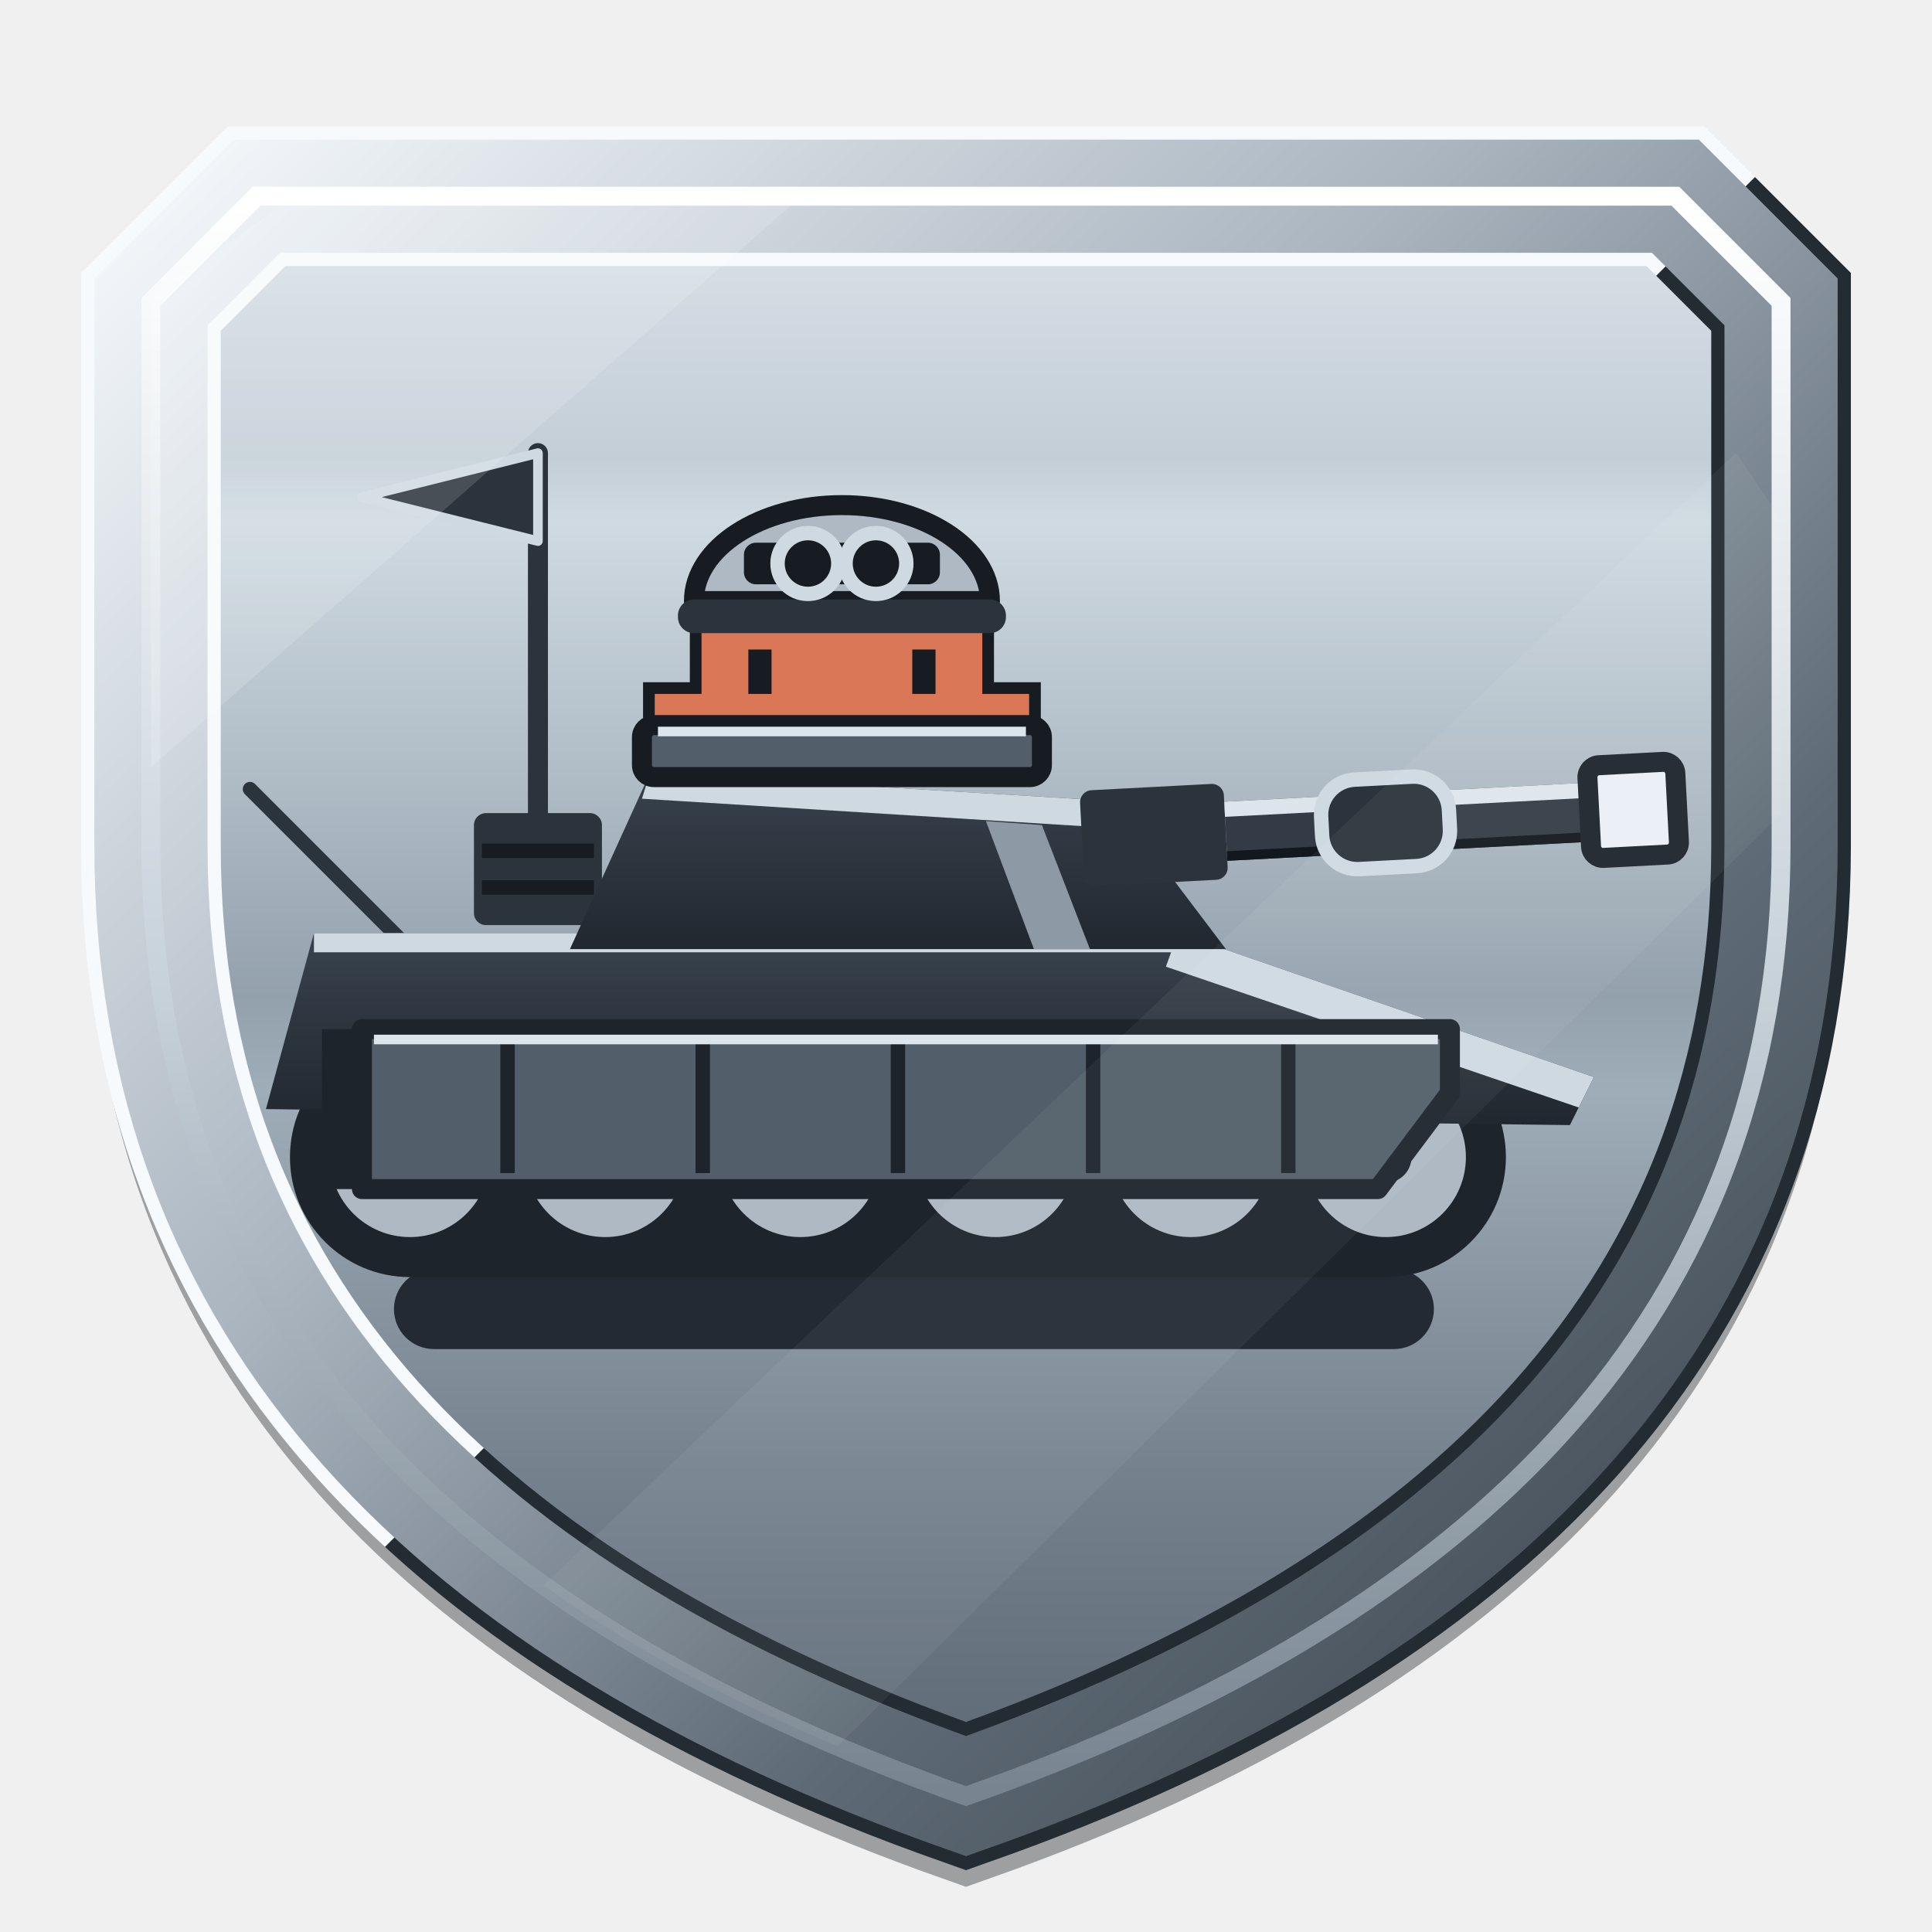
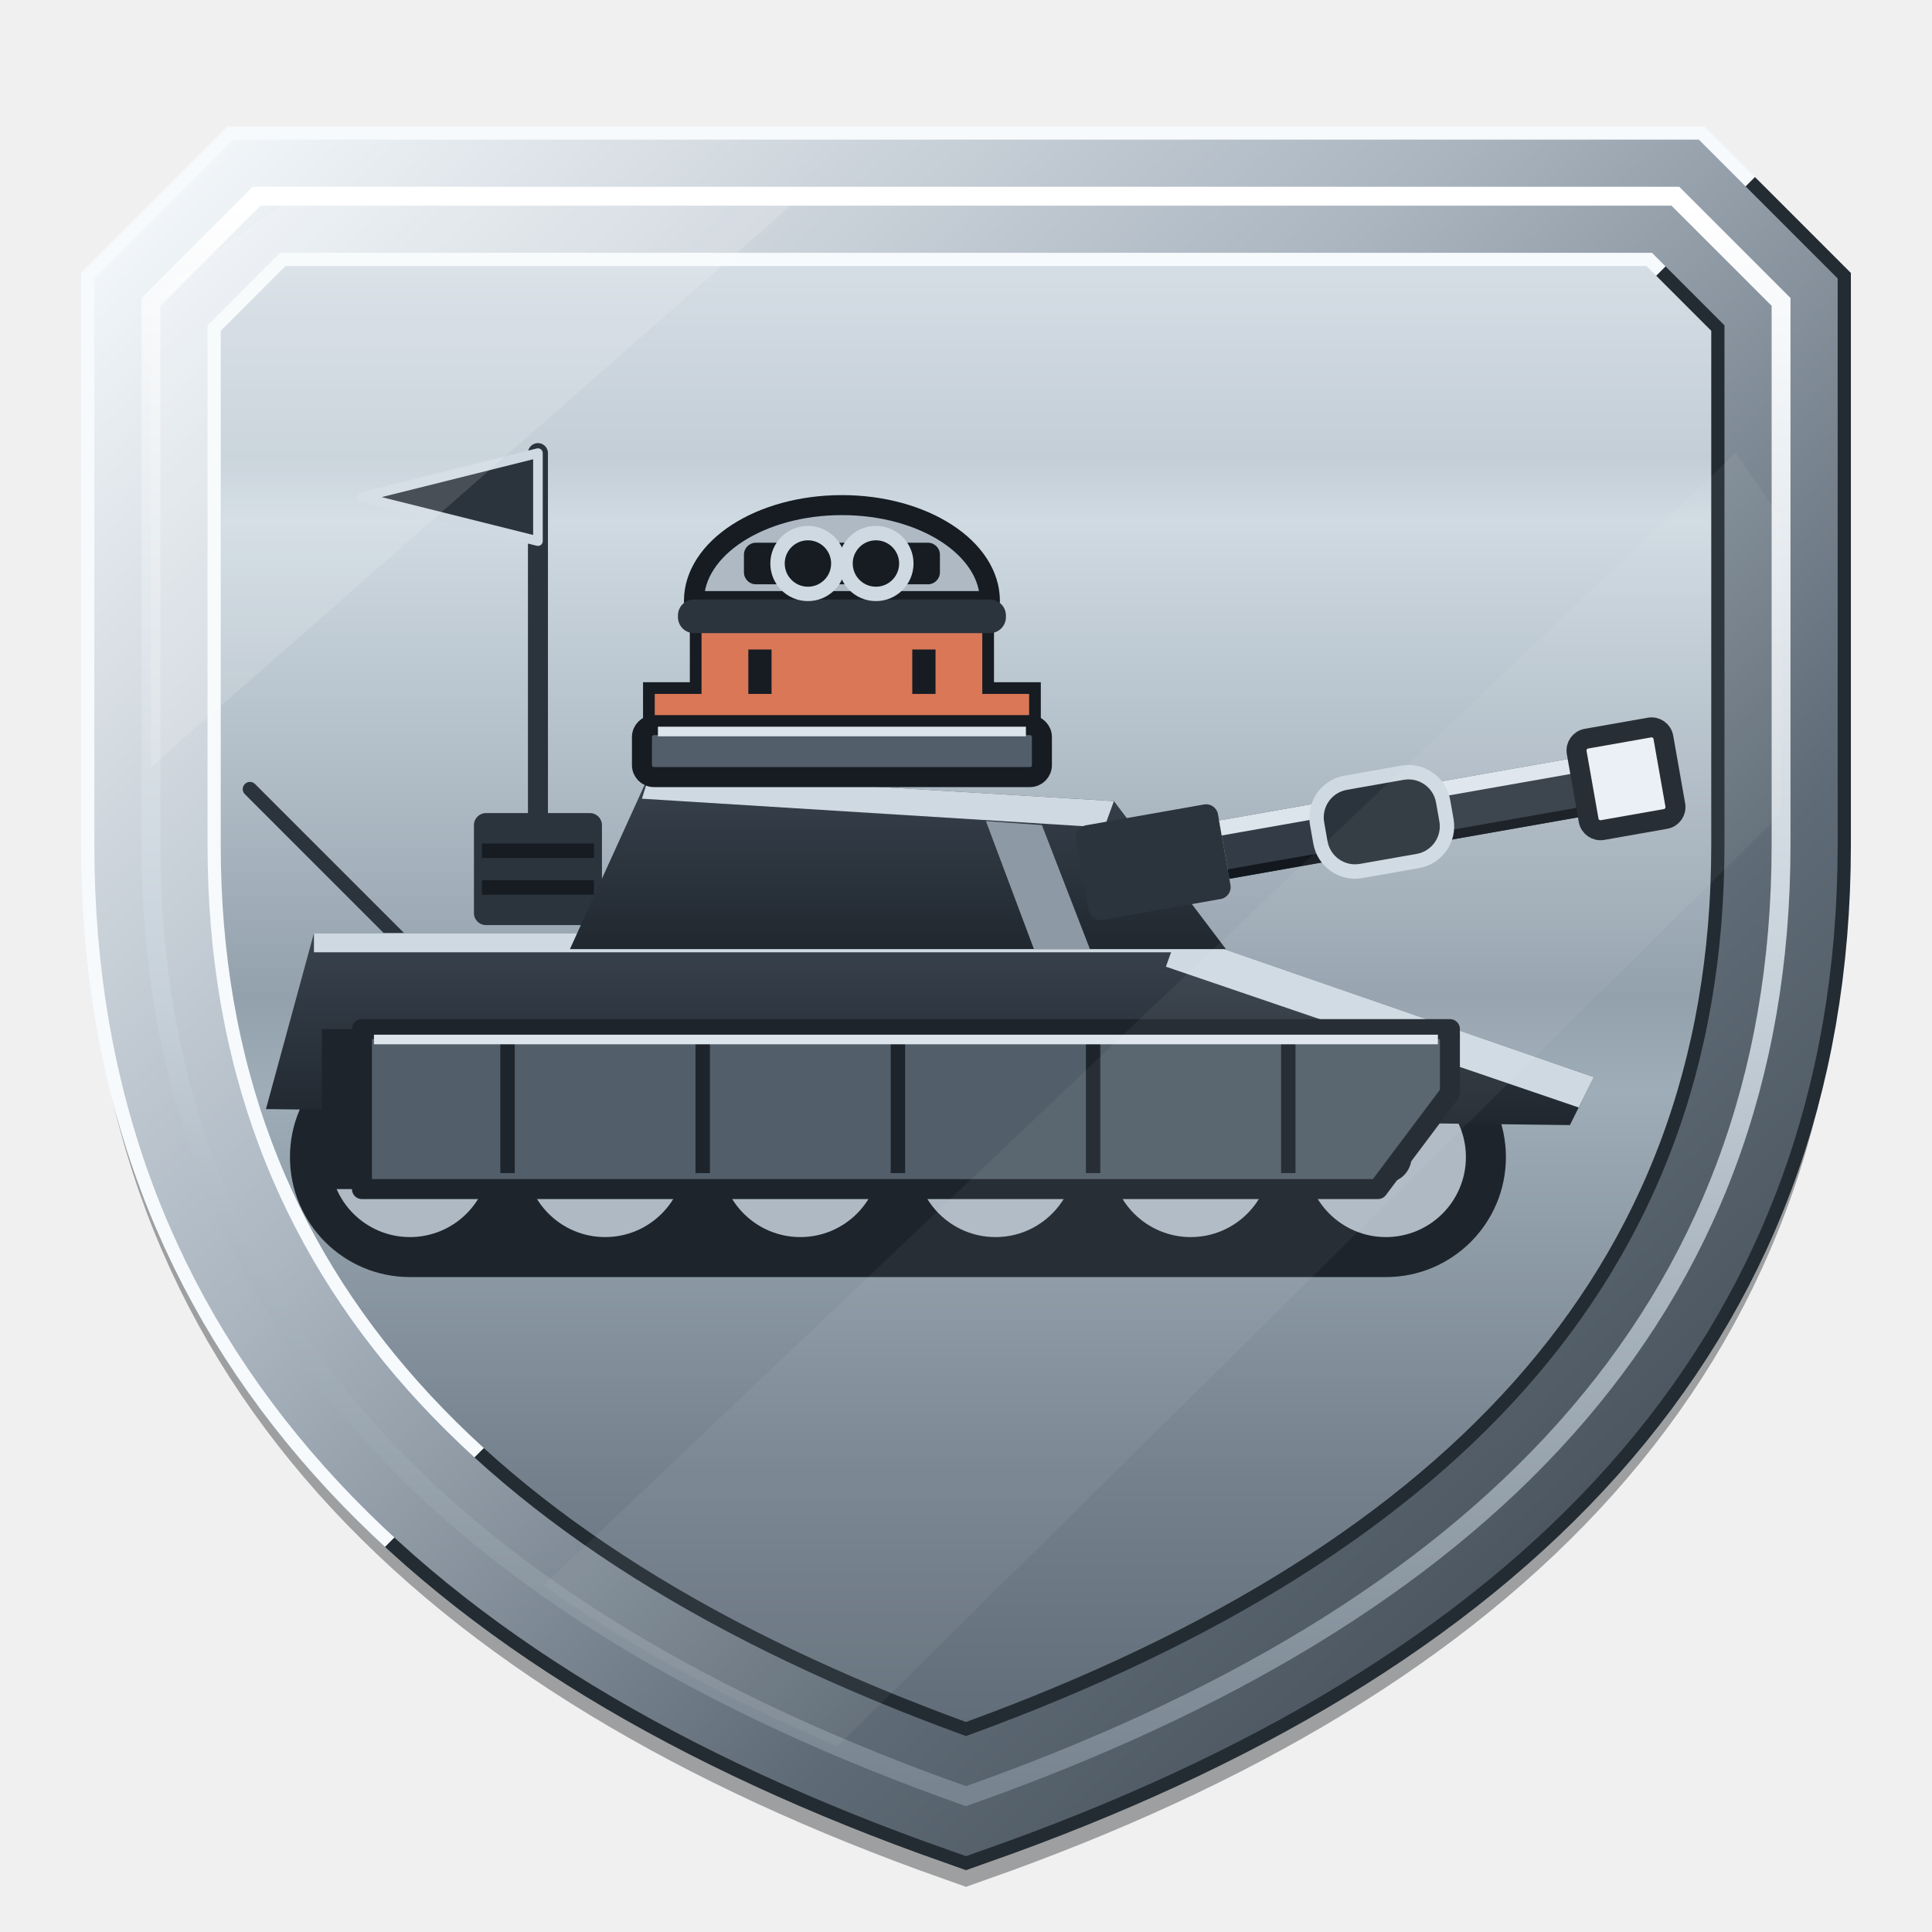
<svg xmlns="http://www.w3.org/2000/svg" viewBox="0 0 256 256" role="img" aria-label="Claude of Tanks — embossed metal crest: Claude Code commander in a tank">
  <defs>
    <clipPath id="cotHatchClipM">
      <rect x="70" y="26" width="68" height="44" />
    </clipPath>
    <clipPath id="cotShieldClipM">
      <path d="M34 26 H222 L236 40 V112 C236 174 196 214 128 238 C60 214 20 174 20 112 V40 Z" />
    </clipPath>
    <clipPath id="cotLightHalfM">
      <path d="M-20 -20 H276 L-20 276 Z" />
    </clipPath>
    <clipPath id="cotDarkHalfM">
      <path d="M276 -20 V276 H-20 Z" />
    </clipPath>
    <linearGradient id="cotFieldSteelM" x1="0" y1="0" x2="0" y2="1">
      <stop offset="0" stop-color="#dbe2e9" />
      <stop offset=".16" stop-color="#c3ced7" />
      <stop offset=".2" stop-color="#cfdae2" />
      <stop offset=".44" stop-color="#a0adb8" />
      <stop offset=".5" stop-color="#93a1ad" />
      <stop offset=".56" stop-color="#9fadb8" />
      <stop offset=".8" stop-color="#75828e" />
      <stop offset="1" stop-color="#5c6873" />
    </linearGradient>
    <linearGradient id="cotBandSteelM" x1="0" y1="0" x2="1" y2="1">
      <stop offset="0" stop-color="#f2f6f9" />
      <stop offset=".38" stop-color="#aab5c0" />
      <stop offset=".7" stop-color="#5e6a75" />
      <stop offset="1" stop-color="#39434c" />
    </linearGradient>
    <linearGradient id="cotGrooveM" x1="0" y1="0" x2="0" y2="1">
      <stop offset="0" stop-color="#ffffff" />
      <stop offset=".5" stop-color="#c6d1da" />
      <stop offset="1" stop-color="#78848f" />
    </linearGradient>
    <linearGradient id="cotHullM" x1="0" y1="0" x2="0" y2="1">
      <stop offset="0" stop-color="#39434e" />
      <stop offset="1" stop-color="#20272f" />
    </linearGradient>
  </defs>
  <path d="M34 26 H222 L236 40 V112 C236 174 196 214 128 238 C60 214 20 174 20 112 V40 Z" transform="translate(0 3)" fill="none" stroke="#05080b" stroke-width="17" stroke-linejoin="miter" opacity=".35" />
  <path d="M34 26 H222 L236 40 V112 C236 174 196 214 128 238 C60 214 20 174 20 112 V40 Z" fill="url(#cotFieldSteelM)" />
  <g fill="none" stroke-linejoin="miter">
    <path d="M34 26 H222 L236 40 V112 C236 174 196 214 128 238 C60 214 20 174 20 112 V40 Z" stroke="#f7fafc" stroke-width="18.5" clip-path="url(#cotLightHalfM)" />
    <path d="M34 26 H222 L236 40 V112 C236 174 196 214 128 238 C60 214 20 174 20 112 V40 Z" stroke="#232b33" stroke-width="18.5" clip-path="url(#cotDarkHalfM)" />
  </g>
  <path d="M34 26 H222 L236 40 V112 C236 174 196 214 128 238 C60 214 20 174 20 112 V40 Z" fill="none" stroke="url(#cotBandSteelM)" stroke-width="15" stroke-linejoin="miter" />
  <path d="M34 26 H222 L236 40 V112 C236 174 196 214 128 238 C60 214 20 174 20 112 V40 Z" fill="none" stroke="url(#cotGrooveM)" stroke-width="2.5" />
  <g transform="translate(-0.8 24) scale(1.06)">
-     <rect x="50" y="136" width="130" height="10" rx="5" fill="#232a33" />
    <path d="M52 96 32 76" stroke="#2b333c" stroke-width="1.8" stroke-linecap="round" fill="none" />
    <path d="M68 84V34" stroke="#2b333c" stroke-width="2.5" stroke-linecap="round" fill="none" />
    <path d="M68 34 46 39.5 68 45Z" fill="#2b333c" stroke="#cfd9e2" stroke-width="1.2" stroke-linejoin="round" />
    <path d="M52 107h122a15 15 0 0 1 0 30H52a15 15 0 0 1 0-30Z" fill="#1d242c" />
    <g fill="#aeb9c4">
      <circle cx="52" cy="122" r="10" />
      <circle cx="76.4" cy="122" r="10" />
      <circle cx="100.8" cy="122" r="10" />
      <circle cx="125.2" cy="122" r="10" />
      <circle cx="149.6" cy="122" r="10" />
      <circle cx="174" cy="122" r="10" />
    </g>
    <g fill="#1d242c">
      <circle cx="52" cy="122" r="3.2" />
      <circle cx="76.4" cy="122" r="3.2" />
      <circle cx="100.8" cy="122" r="3.2" />
      <circle cx="125.2" cy="122" r="3.2" />
      <circle cx="149.6" cy="122" r="3.2" />
      <circle cx="174" cy="122" r="3.2" />
    </g>
    <path d="M34 116 40 94h108l52 18-3 6Z" fill="url(#cotHullM)" />
    <path d="M148 94l52 18-1.9 3.8-51.6-17.6Z" fill="#cfd9e2" />
    <rect x="40" y="94" width="108" height="2.4" fill="#cfd9e2" />
    <path d="M46 106h136v8l-9 12H46Z" fill="#525e69" stroke="#1d242c" stroke-width="2.5" stroke-linejoin="round" />
    <rect x="41" y="106" width="5" height="20" fill="#1d242c" />
    <g stroke="#1d242c" stroke-width="1.8">
      <path d="M64.2 107.5V124M88.6 107.5V124M113 107.5V124M137.4 107.5V124M161.8 107.5V124" />
    </g>
    <path d="M47.5 107.3h133" stroke="#dde5ec" stroke-width="1.2" fill="none" />
    <rect x="60" y="79" width="16" height="14" rx="1.5" fill="#2b333c" />
    <path d="M61 83.7h14M61 88.3h14" stroke="#161c22" stroke-width="1.8" />
    <path d="M72 96 82 74l58 3.5L154 96Z" fill="url(#cotHullM)" />
    <path d="M82 74 140 77.5 138.8 80.8 81 77.2Z" fill="#cfd9e2" />
    <path d="M124 80l7 .5 6 15.5h-7Z" fill="#8d99a4" />
    <rect x="91" y="57" width="30" height="12" fill="#161c22" />
    <g clip-path="url(#cotHatchClipM)">
      <path clip-rule="evenodd" fill-rule="evenodd" fill="#D97757" stroke="#161c22" stroke-width="1.5" paint-order="stroke" transform="translate(82.6 42.75) scale(1.95)" d="M20.998 10.949H24v3.102h-3v3.028h-1.487V20H18v-2.921h-1.487V20H15v-2.921H9V20H7.488v-2.921H6V20H4.487v-2.921H3V14.05H0V10.95h3V5h17.998v5.949zM6 10.949h1.488V8.102H6v2.847zm10.51 0H18V8.102h-1.49v2.847z" />
    </g>
    <rect x="81" y="68" width="50" height="6.5" rx="1.5" fill="#525e69" stroke="#161c22" stroke-width="2.5" />
    <path d="M83 68.8h46" stroke="#dde5ec" stroke-width="1.2" fill="none" />
    <path d="M87.5 52.5a18.5 12 0 0 1 37 0Z" fill="#aeb9c4" stroke="#161c22" stroke-width="2.5" stroke-linejoin="round" />
    <rect x="85.5" y="52.3" width="41" height="4.2" rx="2" fill="#2b333c" />
    <rect x="93.75" y="45.2" width="24.5" height="5.2" rx="1.5" fill="#161c22" />
    <circle cx="101.75" cy="47.8" r="3.8" fill="#161c22" stroke="#cfd9e2" stroke-width="1.8" />
    <circle cx="110.25" cy="47.8" r="3.8" fill="#161c22" stroke="#cfd9e2" stroke-width="1.8" />
-     <g transform="rotate(-3 140 82)">
+     <g transform="translate(0 4) rotate(-10 140 82)">
      <rect x="136" y="76" width="18" height="12" rx="1.5" fill="#2b333c" />
      <rect x="154" y="78.3" width="48" height="7.4" fill="#333c46" />
      <rect x="154" y="78.3" width="48" height="1.9" fill="#dde5ec" />
      <rect x="154" y="84.5" width="48" height="1.2" fill="#12181e" />
      <rect x="166" y="76.4" width="16" height="11.2" rx="4.4" fill="#2b333c" stroke="#cfd9e2" stroke-width="1.8" />
      <rect x="199.5" y="76.2" width="11" height="11.6" rx="1.5" fill="#e9eff4" stroke="#1d242c" stroke-width="2.5" />
    </g>
  </g>
  <g clip-path="url(#cotShieldClipM)">
    <path d="M-10 60 L120 -30 L170 -30 L-10 128 Z" fill="#ffffff" opacity=".14" />
    <path d="M30 250 L230 60 L252 92 L80 262 Z" fill="#ffffff" opacity=".05" />
  </g>
</svg>
